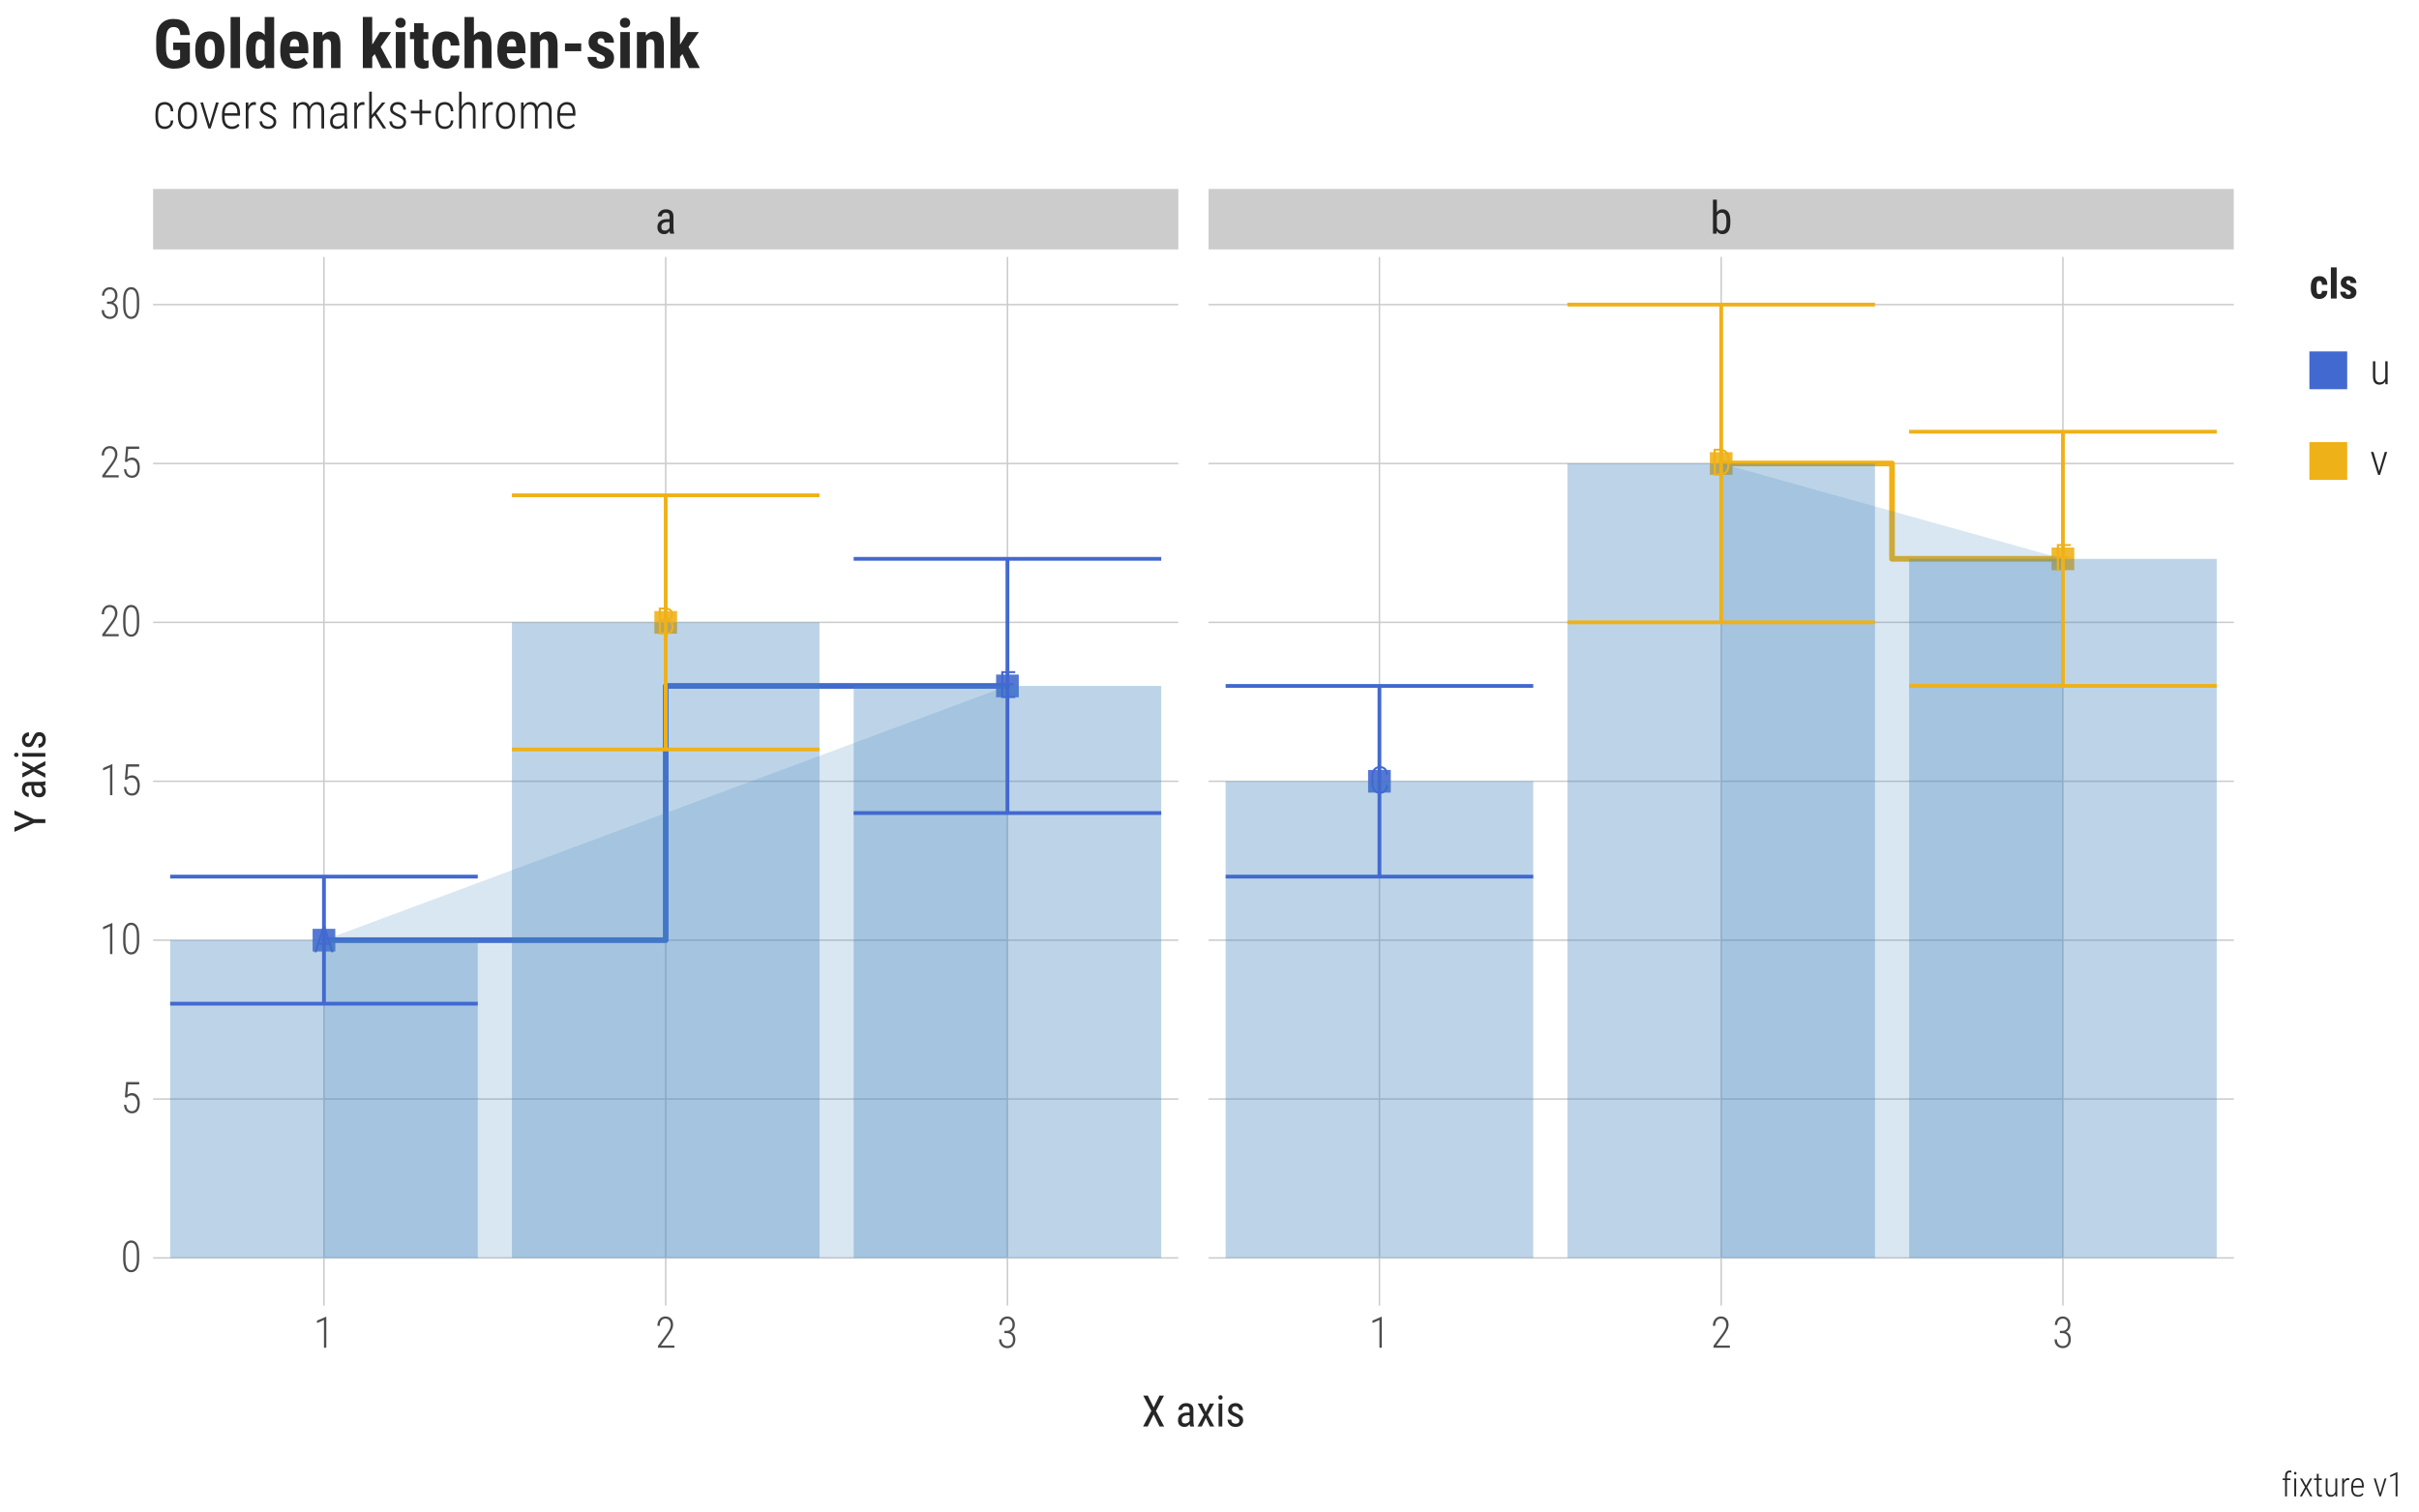
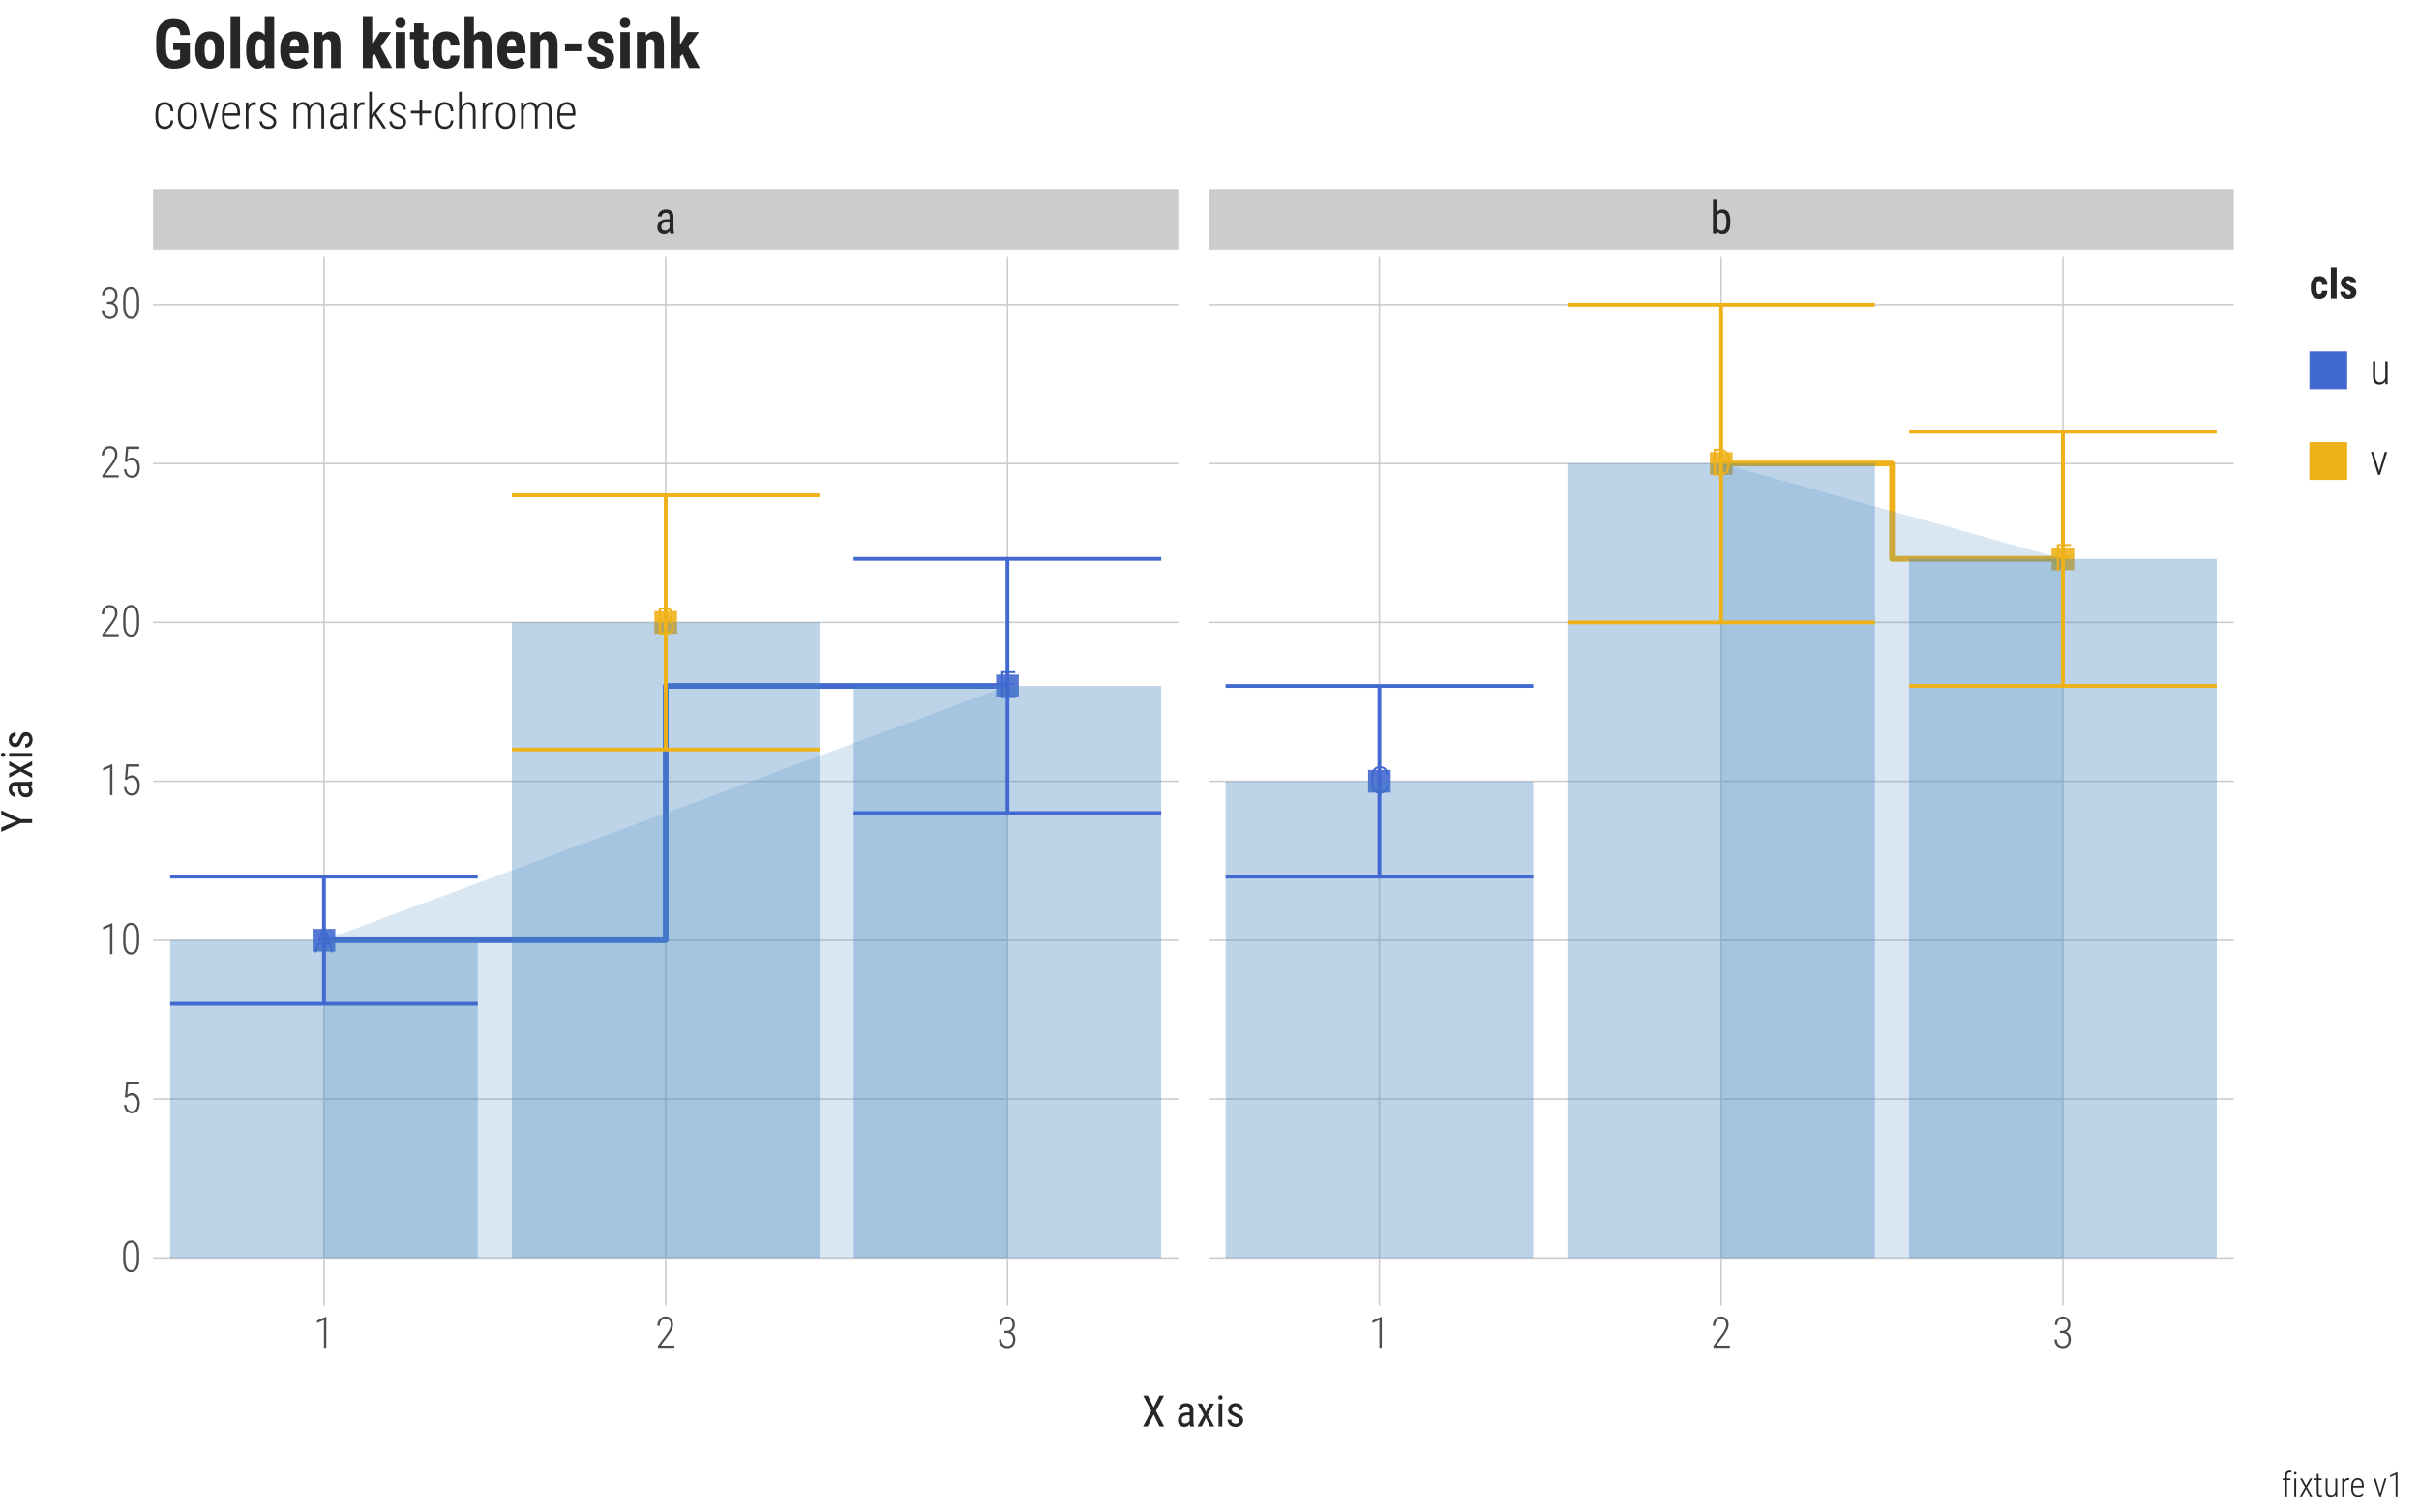
<svg xmlns="http://www.w3.org/2000/svg" width="640" height="400" viewBox="0 0 640 400" role="img" aria-label="Golden kitchen-sink" class="gg-plot" font-family="&quot;Roboto Condensed&quot;, &quot;Arial Narrow&quot;, Arial, sans-serif" font-size="11.5" font-weight="300" text-rendering="optimizeLegibility" shape-rendering="geometricPrecision">
  <rect class="gg-paper" width="640" height="400" fill="var(--gg-paper, #ffffff)" />
  <text class="gg-title" x="40.5" y="18" font-size="18" font-weight="700" fill="var(--gg-ink, #262626)">Golden kitchen-sink</text>
  <text class="gg-subtitle" x="40.5" y="34" font-size="13" font-weight="300" fill="var(--gg-ink, #262626)">covers marks+chrome</text>
  <defs>
    <clipPath id="gg-clip-0">
      <rect width="271.25" height="277.5" />
    </clipPath>
    <clipPath id="gg-clip-1">
      <rect width="271.25" height="277.5" />
    </clipPath>
  </defs>
  <g class="gg-panel" data-panel="0" transform="translate(40.5,68)">
    <rect class="gg-panel-background" width="271.25" height="277.5" fill="var(--gg-panel, #ffffff)" />
    <g class="gg-grid" stroke="var(--gg-grid, #cccccc)" stroke-width="0.4" vector-effect="non-scaling-stroke">
      <line x1="45.21" y1="0" x2="45.21" y2="277.5" />
      <line x1="135.63" y1="0" x2="135.63" y2="277.5" />
      <line x1="226.04" y1="0" x2="226.04" y2="277.5" />
      <line x1="0" y1="264.89" x2="271.25" y2="264.89" />
      <line x1="0" y1="222.84" x2="271.25" y2="222.84" />
      <line x1="0" y1="180.8" x2="271.25" y2="180.8" />
      <line x1="0" y1="138.75" x2="271.25" y2="138.75" />
      <line x1="0" y1="96.7" x2="271.25" y2="96.7" />
      <line x1="0" y1="54.66" x2="271.25" y2="54.66" />
      <line x1="0" y1="12.61" x2="271.25" y2="12.61" />
    </g>
    <g class="gg-marks" clip-path="url(#gg-clip-0)">
      <g class="gg-batch gg-points" data-layer="0" opacity="0.9">
        <rect class="gg-shape-square" x="42.21" y="177.8" width="6" height="6" fill="#4269d0" />
        <rect class="gg-shape-square" x="132.63" y="93.7" width="6" height="6" fill="#efb118" />
        <rect class="gg-shape-square" x="223.04" y="110.52" width="6" height="6" fill="#4269d0" />
      </g>
      <g class="gg-batch gg-paths" data-layer="1">
        <path d="M45.21 180.8L135.63 180.8L135.63 113.52L226.04 113.52" fill="none" stroke="#4269d0" stroke-width="1.5" stroke-linejoin="round" stroke-linecap="round" />
        <path d="M135.63 96.7" fill="none" stroke="#efb118" stroke-width="1.5" stroke-linejoin="round" stroke-linecap="round" />
      </g>
      <g class="gg-batch gg-areas" data-layer="2">
        <path d="M45.21 180.8L226.04 113.52L226.04 264.89L45.21 264.89Z" fill="var(--gg-accent, #4385be)" stroke="none" opacity="0.2" />
        <path d="M135.63 96.7L135.63 264.89Z" fill="var(--gg-accent, #4385be)" stroke="none" opacity="0.2" />
      </g>
      <g class="gg-batch gg-rects" data-layer="3" opacity="0.35">
        <rect x="4.52" y="180.8" width="81.38" height="84.09" fill="var(--gg-accent, #4385be)" />
        <rect x="94.94" y="96.7" width="81.38" height="168.18" fill="var(--gg-accent, #4385be)" />
        <rect x="185.35" y="113.52" width="81.38" height="151.36" fill="var(--gg-accent, #4385be)" />
      </g>
      <g class="gg-batch gg-segments" data-layer="4">
        <line x1="45.21" y1="197.61" x2="45.21" y2="163.98" stroke="#4269d0" stroke-width="1" />
        <line x1="4.52" y1="197.61" x2="85.9" y2="197.61" stroke="#4269d0" stroke-width="1" />
        <line x1="4.52" y1="163.98" x2="85.9" y2="163.98" stroke="#4269d0" stroke-width="1" />
        <line x1="135.63" y1="130.34" x2="135.63" y2="63.07" stroke="#efb118" stroke-width="1" />
        <line x1="94.94" y1="130.34" x2="176.31" y2="130.34" stroke="#efb118" stroke-width="1" />
        <line x1="94.94" y1="63.07" x2="176.31" y2="63.07" stroke="#efb118" stroke-width="1" />
        <line x1="226.04" y1="147.16" x2="226.04" y2="79.89" stroke="#4269d0" stroke-width="1" />
        <line x1="185.35" y1="147.16" x2="266.73" y2="147.16" stroke="#4269d0" stroke-width="1" />
        <line x1="185.35" y1="79.89" x2="266.73" y2="79.89" stroke="#4269d0" stroke-width="1" />
      </g>
      <g class="gg-batch gg-glyphs" data-layer="5" font-size="10" text-anchor="middle">
        <text x="45.21" y="180.8" dy="0.32em" fill="#4269d0">A</text>
        <text x="135.63" y="96.7" dy="0.32em" fill="#efb118">B</text>
        <text x="226.04" y="113.52" dy="0.32em" fill="#4269d0">E</text>
      </g>
    </g>
  </g>
  <g class="gg-strip" transform="translate(40.5,50)">
    <rect width="271.25" height="16" fill="var(--gg-grid, #cccccc)" />
    <text x="135.63" y="8" dy="0.32em" text-anchor="middle" fill="var(--gg-ink, #262626)" font-size="12" font-weight="400">a</text>
  </g>
  <g class="gg-axis gg-axis-x" transform="translate(40.5,345.5)">
    <g class="gg-tick" transform="translate(45.21,0)">
      <text y="3" dy="0.71em" text-anchor="middle" fill="var(--gg-axisText, #4d4d4d)" font-size="11.5" font-weight="300">1</text>
    </g>
    <g class="gg-tick" transform="translate(135.63,0)">
      <text y="3" dy="0.71em" text-anchor="middle" fill="var(--gg-axisText, #4d4d4d)" font-size="11.5" font-weight="300">2</text>
    </g>
    <g class="gg-tick" transform="translate(226.04,0)">
      <text y="3" dy="0.71em" text-anchor="middle" fill="var(--gg-axisText, #4d4d4d)" font-size="11.5" font-weight="300">3</text>
    </g>
  </g>
  <g class="gg-axis gg-axis-y" transform="translate(40.5,68)">
    <g class="gg-tick" transform="translate(0,264.89)">
      <text x="-3" dy="0.32em" text-anchor="end" fill="var(--gg-axisText, #4d4d4d)" font-size="11.5" font-weight="300">0</text>
    </g>
    <g class="gg-tick" transform="translate(0,222.84)">
      <text x="-3" dy="0.32em" text-anchor="end" fill="var(--gg-axisText, #4d4d4d)" font-size="11.5" font-weight="300">5</text>
    </g>
    <g class="gg-tick" transform="translate(0,180.8)">
      <text x="-3" dy="0.32em" text-anchor="end" fill="var(--gg-axisText, #4d4d4d)" font-size="11.5" font-weight="300">10</text>
    </g>
    <g class="gg-tick" transform="translate(0,138.75)">
      <text x="-3" dy="0.32em" text-anchor="end" fill="var(--gg-axisText, #4d4d4d)" font-size="11.5" font-weight="300">15</text>
    </g>
    <g class="gg-tick" transform="translate(0,96.7)">
      <text x="-3" dy="0.32em" text-anchor="end" fill="var(--gg-axisText, #4d4d4d)" font-size="11.5" font-weight="300">20</text>
    </g>
    <g class="gg-tick" transform="translate(0,54.66)">
      <text x="-3" dy="0.32em" text-anchor="end" fill="var(--gg-axisText, #4d4d4d)" font-size="11.5" font-weight="300">25</text>
    </g>
    <g class="gg-tick" transform="translate(0,12.61)">
      <text x="-3" dy="0.32em" text-anchor="end" fill="var(--gg-axisText, #4d4d4d)" font-size="11.5" font-weight="300">30</text>
    </g>
  </g>
  <g class="gg-panel" data-panel="1" transform="translate(319.75,68)">
    <rect class="gg-panel-background" width="271.25" height="277.5" fill="var(--gg-panel, #ffffff)" />
    <g class="gg-grid" stroke="var(--gg-grid, #cccccc)" stroke-width="0.4" vector-effect="non-scaling-stroke">
      <line x1="45.21" y1="0" x2="45.21" y2="277.5" />
      <line x1="135.63" y1="0" x2="135.63" y2="277.5" />
      <line x1="226.04" y1="0" x2="226.04" y2="277.5" />
      <line x1="0" y1="264.89" x2="271.25" y2="264.89" />
      <line x1="0" y1="222.84" x2="271.25" y2="222.84" />
      <line x1="0" y1="180.8" x2="271.25" y2="180.8" />
      <line x1="0" y1="138.75" x2="271.25" y2="138.75" />
      <line x1="0" y1="96.7" x2="271.25" y2="96.7" />
      <line x1="0" y1="54.66" x2="271.25" y2="54.66" />
      <line x1="0" y1="12.61" x2="271.25" y2="12.61" />
    </g>
    <g class="gg-marks" clip-path="url(#gg-clip-1)">
      <g class="gg-batch gg-points" data-layer="0" opacity="0.9">
        <rect class="gg-shape-square" x="42.21" y="135.75" width="6" height="6" fill="#4269d0" />
        <rect class="gg-shape-square" x="132.63" y="51.66" width="6" height="6" fill="#efb118" />
        <rect class="gg-shape-square" x="223.04" y="76.89" width="6" height="6" fill="#efb118" />
      </g>
      <g class="gg-batch gg-paths" data-layer="1">
        <path d="M45.21 138.75" fill="none" stroke="#4269d0" stroke-width="1.5" stroke-linejoin="round" stroke-linecap="round" />
        <path d="M135.63 54.66L180.83 54.66L180.83 79.89L226.04 79.89" fill="none" stroke="#efb118" stroke-width="1.5" stroke-linejoin="round" stroke-linecap="round" />
      </g>
      <g class="gg-batch gg-areas" data-layer="2">
        <path d="M45.21 138.75L45.21 264.89Z" fill="var(--gg-accent, #4385be)" stroke="none" opacity="0.2" />
        <path d="M135.63 54.66L226.04 79.89L226.04 264.89L135.63 264.89Z" fill="var(--gg-accent, #4385be)" stroke="none" opacity="0.2" />
      </g>
      <g class="gg-batch gg-rects" data-layer="3" opacity="0.35">
        <rect x="4.52" y="138.75" width="81.38" height="126.14" fill="var(--gg-accent, #4385be)" />
        <rect x="94.94" y="54.66" width="81.38" height="210.23" fill="var(--gg-accent, #4385be)" />
        <rect x="185.35" y="79.89" width="81.38" height="185" fill="var(--gg-accent, #4385be)" />
      </g>
      <g class="gg-batch gg-segments" data-layer="4">
        <line x1="45.21" y1="163.98" x2="45.21" y2="113.52" stroke="#4269d0" stroke-width="1" />
        <line x1="4.52" y1="163.98" x2="85.9" y2="163.98" stroke="#4269d0" stroke-width="1" />
        <line x1="4.52" y1="113.52" x2="85.9" y2="113.52" stroke="#4269d0" stroke-width="1" />
        <line x1="135.63" y1="96.7" x2="135.63" y2="12.61" stroke="#efb118" stroke-width="1" />
        <line x1="94.94" y1="96.7" x2="176.31" y2="96.7" stroke="#efb118" stroke-width="1" />
        <line x1="94.94" y1="12.61" x2="176.31" y2="12.61" stroke="#efb118" stroke-width="1" />
        <line x1="226.04" y1="113.52" x2="226.04" y2="46.25" stroke="#efb118" stroke-width="1" />
        <line x1="185.35" y1="113.52" x2="266.73" y2="113.52" stroke="#efb118" stroke-width="1" />
        <line x1="185.35" y1="46.25" x2="266.73" y2="46.25" stroke="#efb118" stroke-width="1" />
      </g>
      <g class="gg-batch gg-glyphs" data-layer="5" font-size="10" text-anchor="middle">
        <text x="45.21" y="138.75" dy="0.32em" fill="#4269d0">C</text>
        <text x="135.63" y="54.66" dy="0.32em" fill="#efb118">D</text>
        <text x="226.04" y="79.89" dy="0.32em" fill="#efb118">F</text>
      </g>
    </g>
  </g>
  <g class="gg-strip" transform="translate(319.75,50)">
    <rect width="271.25" height="16" fill="var(--gg-grid, #cccccc)" />
    <text x="135.63" y="8" dy="0.32em" text-anchor="middle" fill="var(--gg-ink, #262626)" font-size="12" font-weight="400">b</text>
  </g>
  <g class="gg-axis gg-axis-x" transform="translate(319.75,345.5)">
    <g class="gg-tick" transform="translate(45.21,0)">
      <text y="3" dy="0.71em" text-anchor="middle" fill="var(--gg-axisText, #4d4d4d)" font-size="11.5" font-weight="300">1</text>
    </g>
    <g class="gg-tick" transform="translate(135.63,0)">
      <text y="3" dy="0.71em" text-anchor="middle" fill="var(--gg-axisText, #4d4d4d)" font-size="11.5" font-weight="300">2</text>
    </g>
    <g class="gg-tick" transform="translate(226.04,0)">
      <text y="3" dy="0.71em" text-anchor="middle" fill="var(--gg-axisText, #4d4d4d)" font-size="11.5" font-weight="300">3</text>
    </g>
  </g>
  <text class="gg-axis-title" x="315.75" y="377.5" text-anchor="middle" fill="var(--gg-ink, #262626)" font-size="11.5" font-weight="400">X axis</text>
-   <text class="gg-axis-title" transform="translate(12,206.75) rotate(-90)" text-anchor="middle" fill="var(--gg-ink, #262626)" font-size="11.5" font-weight="400">Y axis</text>
+   <text class="gg-axis-title" transform="translate(8.5,206.75) rotate(-90)" text-anchor="middle" fill="var(--gg-ink, #262626)" font-size="11.5" font-weight="400">Y axis</text>
  <g class="gg-legend gg-legend-color gg-legend-right gg-legend-vertical" transform="translate(607,68)">
    <text class="gg-legend-title" x="4" y="11" font-size="11" font-weight="bold" fill="var(--gg-ink, #262626)">cls</text>
    <g class="gg-legend-key">
      <rect class="gg-shape-square" x="4" y="25" width="10" height="10" fill="#4269d0" />
    </g>
    <text class="gg-legend-label" x="20" y="30" dy="0.32em" font-size="11.5" fill="var(--gg-ink, #262626)">u</text>
    <g class="gg-legend-key">
      <rect class="gg-shape-square" x="4" y="49" width="10" height="10" fill="#efb118" />
    </g>
    <text class="gg-legend-label" x="20" y="54" dy="0.32em" font-size="11.5" fill="var(--gg-ink, #262626)">v</text>
  </g>
  <text class="gg-caption" x="636" y="396" font-size="9" text-anchor="end" fill="var(--gg-ink, #262626)">fixture v1</text>
</svg>
